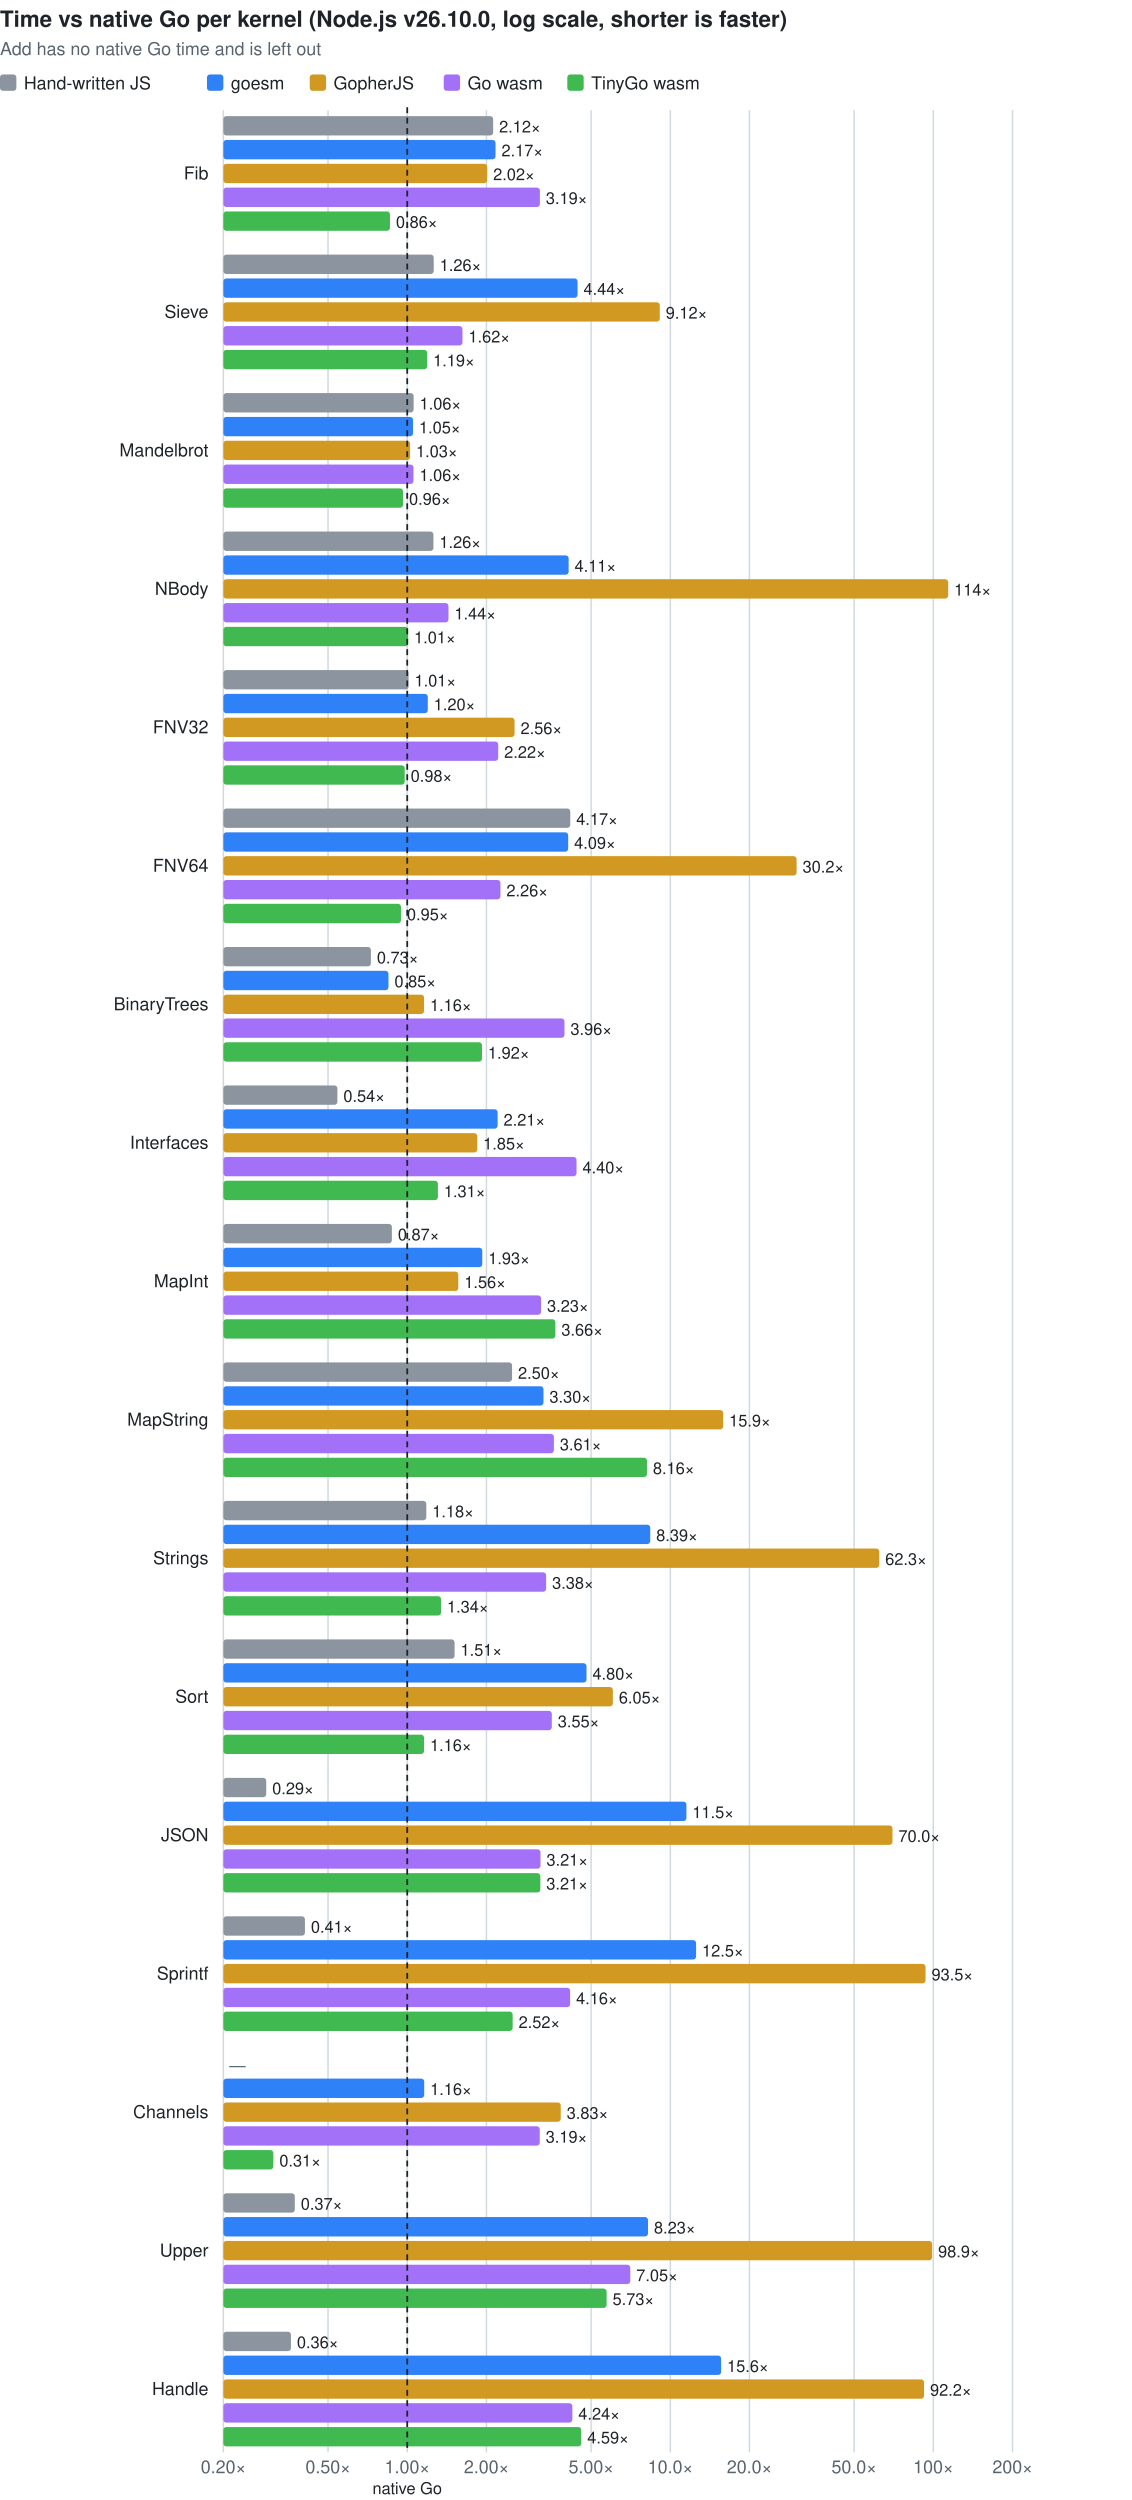
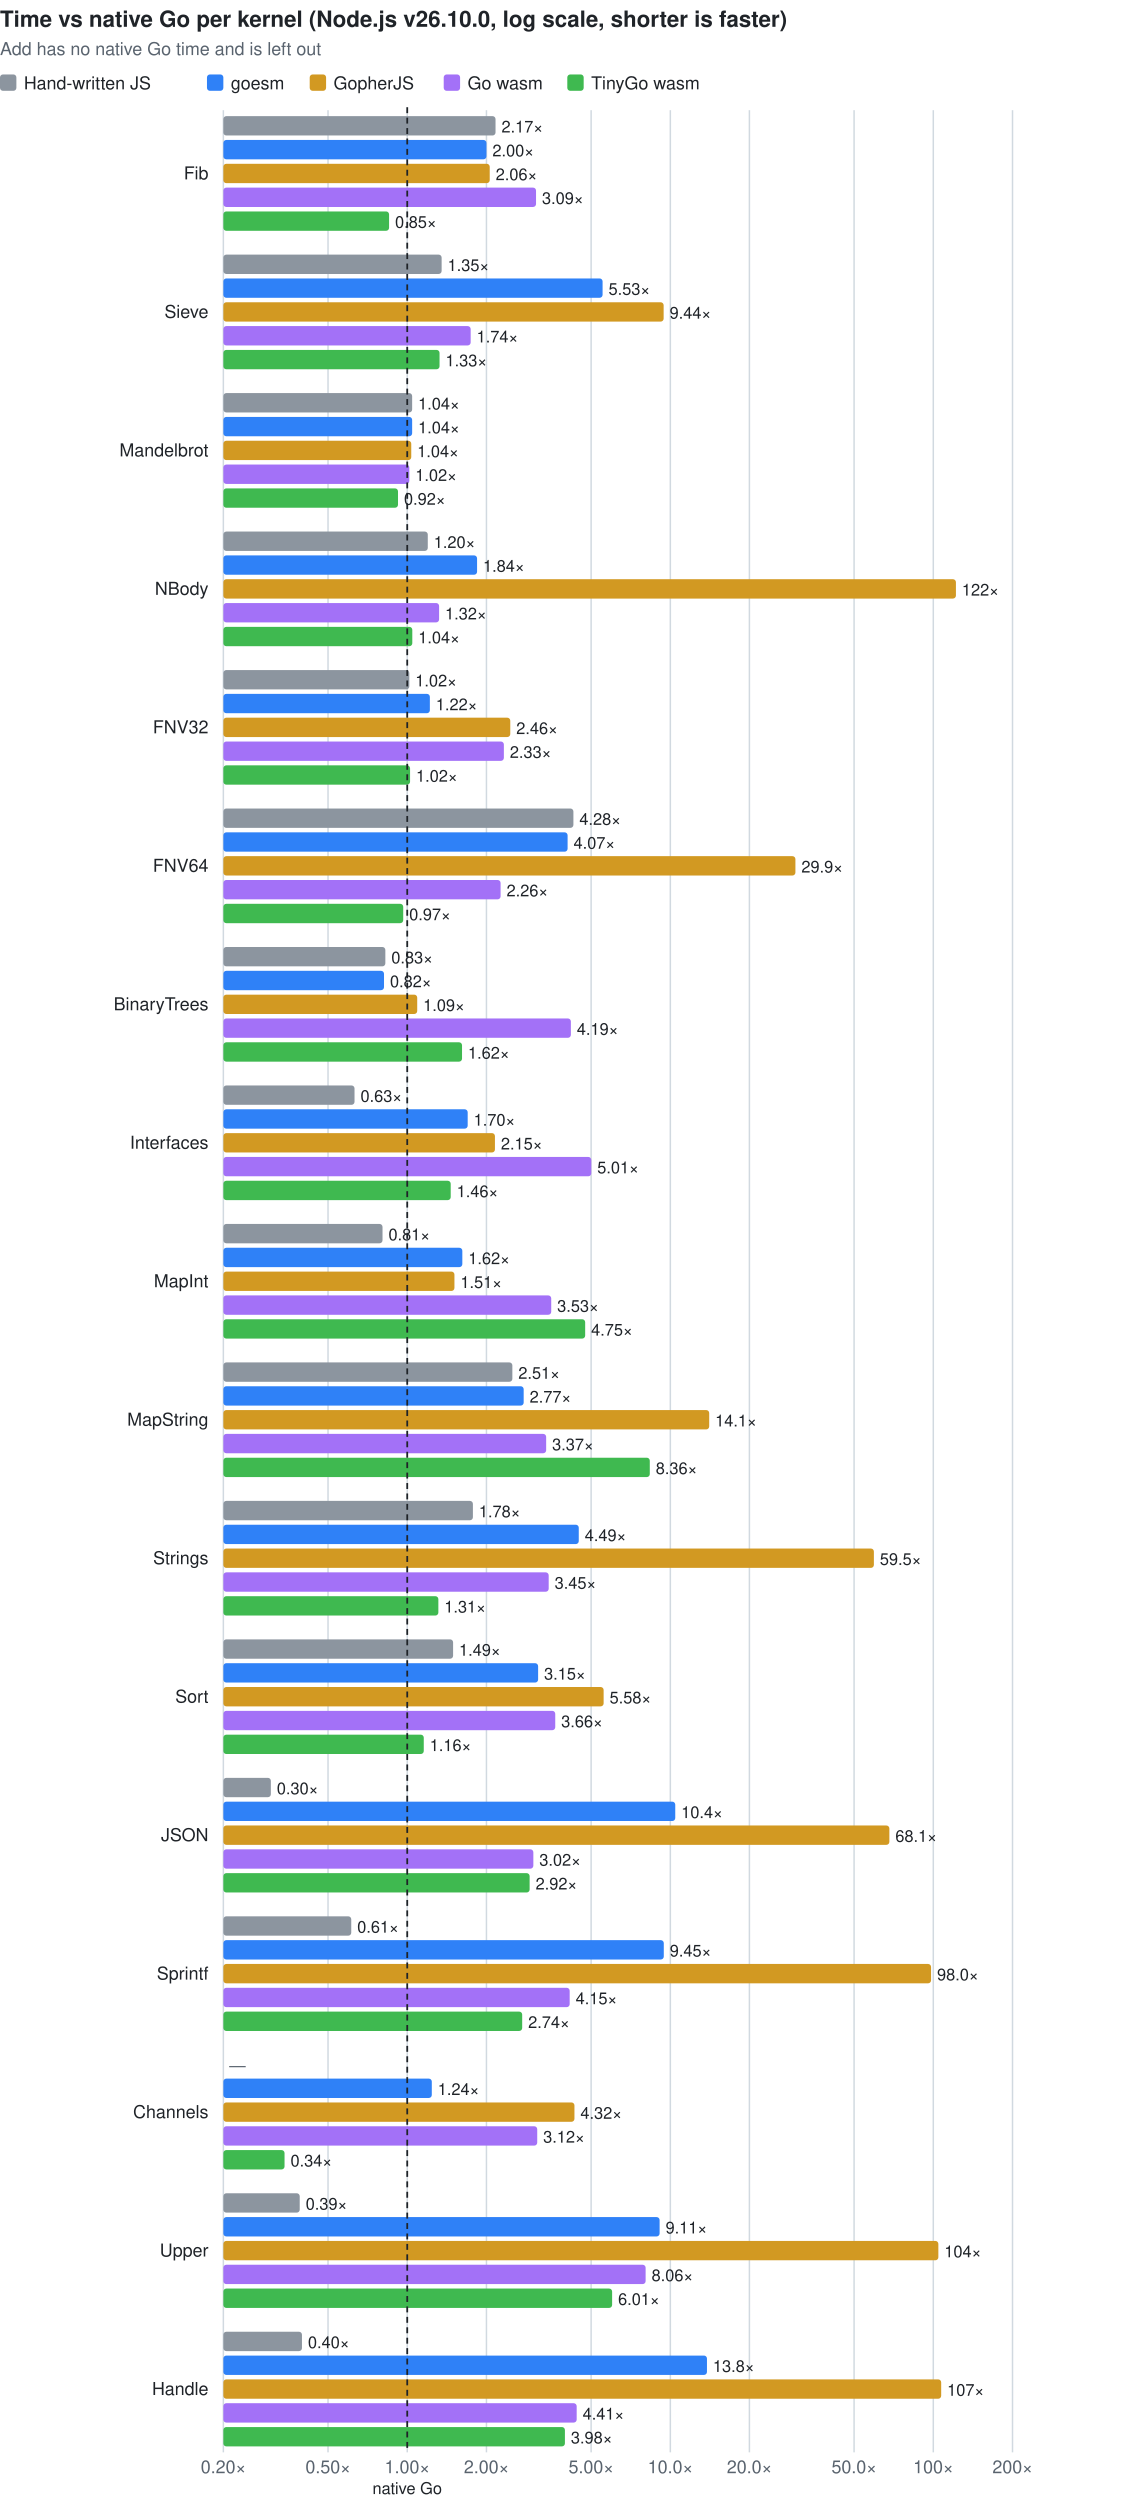
<svg xmlns="http://www.w3.org/2000/svg" width="760" height="1679" viewBox="0 0 760 1679" font-family="-apple-system, 'Segoe UI', Helvetica, Arial, 'Hiragino Sans', 'Noto Sans CJK JP', 'Yu Gothic', sans-serif" font-size="12">
  <style>.t{fill:#1f2328}.m{fill:#59636e}.g{stroke:#d1d9e0}.r{stroke:#1f2328}@media (prefers-color-scheme:dark){.t{fill:#f0f6fc}.m{fill:#9198a1}.g{stroke:#3d444d}.r{stroke:#f0f6fc}}</style>
  <text class="t" x="0" y="18" font-size="15" font-weight="600">Time vs native Go per kernel (Node.js v26.10.0, log scale, shorter is faster)</text>
  <text class="m" x="0" y="37">Add has no native Go time and is left out</text>
  <rect x="0" y="50" width="11" height="11" rx="2" fill="#8c959f" />
  <text class="t" x="16" y="60">Hand-written JS</text>
  <rect x="139" y="50" width="11" height="11" rx="2" fill="#2f81f7" />
  <text class="t" x="155" y="60">goesm</text>
  <rect x="208" y="50" width="11" height="11" rx="2" fill="#d29922" />
  <text class="t" x="224" y="60">GopherJS</text>
  <rect x="298" y="50" width="11" height="11" rx="2" fill="#a371f7" />
  <text class="t" x="314" y="60">Go wasm</text>
  <rect x="381" y="50" width="11" height="11" rx="2" fill="#3fb950" />
  <text class="t" x="397" y="60">TinyGo wasm</text>
  <line class="g" x1="150.0" y1="74" x2="150.0" y2="1647" />
  <text class="m" x="150.0" y="1661" text-anchor="middle">0.20×</text>
  <line class="g" x1="220.3" y1="74" x2="220.3" y2="1647" />
  <text class="m" x="220.3" y="1661" text-anchor="middle">0.50×</text>
  <line class="g" x1="273.5" y1="74" x2="273.5" y2="1647" />
  <text class="m" x="273.5" y="1661" text-anchor="middle">1.00×</text>
  <line class="g" x1="326.7" y1="74" x2="326.7" y2="1647" />
  <text class="m" x="326.7" y="1661" text-anchor="middle">2.00×</text>
  <line class="g" x1="397.0" y1="74" x2="397.0" y2="1647" />
  <text class="m" x="397.0" y="1661" text-anchor="middle">5.00×</text>
  <line class="g" x1="450.2" y1="74" x2="450.2" y2="1647" />
  <text class="m" x="450.2" y="1661" text-anchor="middle">10.0×</text>
  <line class="g" x1="503.3" y1="74" x2="503.3" y2="1647" />
  <text class="m" x="503.3" y="1661" text-anchor="middle">20.0×</text>
  <line class="g" x1="573.6" y1="74" x2="573.6" y2="1647" />
  <text class="m" x="573.6" y="1661" text-anchor="middle">50.0×</text>
  <line class="g" x1="626.8" y1="74" x2="626.8" y2="1647" />
  <text class="m" x="626.8" y="1661" text-anchor="middle">100×</text>
  <line class="g" x1="680.0" y1="74" x2="680.0" y2="1647" />
  <text class="m" x="680.0" y="1661" text-anchor="middle">200×</text>
  <text class="t" x="140" y="120.5" text-anchor="end">Fib</text>
-   <rect x="150" y="78" width="181.2" height="13" rx="2" fill="#8c959f" />
-   <text class="t" x="335.2" y="89" font-size="11">2.12×</text>
-   <rect x="150" y="94" width="182.8" height="13" rx="2" fill="#2f81f7" />
-   <text class="t" x="336.8" y="105" font-size="11">2.17×</text>
-   <rect x="150" y="110" width="177.2" height="13" rx="2" fill="#d29922" />
-   <text class="t" x="331.2" y="121" font-size="11">2.02×</text>
-   <rect x="150" y="126" width="212.6" height="13" rx="2" fill="#a371f7" />
-   <text class="t" x="366.6" y="137" font-size="11">3.19×</text>
-   <rect x="150" y="142" width="111.9" height="13" rx="2" fill="#3fb950" />
-   <text class="t" x="265.9" y="153" font-size="11">0.86×</text>
+   <rect x="150" y="78" width="182.8" height="13" rx="2" fill="#8c959f" />
+   <text class="t" x="336.8" y="89" font-size="11">2.17×</text>
+   <rect x="150" y="94" width="176.7" height="13" rx="2" fill="#2f81f7" />
+   <text class="t" x="330.7" y="105" font-size="11">2.00×</text>
+   <rect x="150" y="110" width="178.9" height="13" rx="2" fill="#d29922" />
+   <text class="t" x="332.9" y="121" font-size="11">2.06×</text>
+   <rect x="150" y="126" width="210.0" height="13" rx="2" fill="#a371f7" />
+   <text class="t" x="364.0" y="137" font-size="11">3.09×</text>
+   <rect x="150" y="142" width="111.3" height="13" rx="2" fill="#3fb950" />
+   <text class="t" x="265.3" y="153" font-size="11">0.85×</text>
  <text class="t" x="140" y="213.5" text-anchor="end">Sieve</text>
-   <rect x="150" y="171" width="141.3" height="13" rx="2" fill="#8c959f" />
-   <text class="t" x="295.3" y="182" font-size="11">1.26×</text>
-   <rect x="150" y="187" width="237.9" height="13" rx="2" fill="#2f81f7" />
-   <text class="t" x="391.9" y="198" font-size="11">4.44×</text>
-   <rect x="150" y="203" width="293.1" height="13" rx="2" fill="#d29922" />
-   <text class="t" x="447.1" y="214" font-size="11">9.12×</text>
-   <rect x="150" y="219" width="160.6" height="13" rx="2" fill="#a371f7" />
-   <text class="t" x="314.6" y="230" font-size="11">1.62×</text>
-   <rect x="150" y="235" width="136.9" height="13" rx="2" fill="#3fb950" />
-   <text class="t" x="290.9" y="246" font-size="11">1.19×</text>
+   <rect x="150" y="171" width="146.6" height="13" rx="2" fill="#8c959f" />
+   <text class="t" x="300.6" y="182" font-size="11">1.35×</text>
+   <rect x="150" y="187" width="254.7" height="13" rx="2" fill="#2f81f7" />
+   <text class="t" x="408.7" y="198" font-size="11">5.53×</text>
+   <rect x="150" y="203" width="295.7" height="13" rx="2" fill="#d29922" />
+   <text class="t" x="449.7" y="214" font-size="11">9.44×</text>
+   <rect x="150" y="219" width="166.1" height="13" rx="2" fill="#a371f7" />
+   <text class="t" x="320.1" y="230" font-size="11">1.74×</text>
+   <rect x="150" y="235" width="145.2" height="13" rx="2" fill="#3fb950" />
+   <text class="t" x="299.2" y="246" font-size="11">1.33×</text>
  <text class="t" x="140" y="306.5" text-anchor="end">Mandelbrot</text>
-   <rect x="150" y="264" width="127.8" height="13" rx="2" fill="#8c959f" />
-   <text class="t" x="281.8" y="275" font-size="11">1.06×</text>
-   <rect x="150" y="280" width="127.4" height="13" rx="2" fill="#2f81f7" />
-   <text class="t" x="281.4" y="291" font-size="11">1.05×</text>
-   <rect x="150" y="296" width="125.4" height="13" rx="2" fill="#d29922" />
-   <text class="t" x="279.4" y="307" font-size="11">1.03×</text>
-   <rect x="150" y="312" width="127.7" height="13" rx="2" fill="#a371f7" />
-   <text class="t" x="281.7" y="323" font-size="11">1.06×</text>
-   <rect x="150" y="328" width="120.7" height="13" rx="2" fill="#3fb950" />
-   <text class="t" x="274.7" y="339" font-size="11">0.96×</text>
+   <rect x="150" y="264" width="126.8" height="13" rx="2" fill="#8c959f" />
+   <text class="t" x="280.8" y="275" font-size="11">1.04×</text>
+   <rect x="150" y="280" width="126.8" height="13" rx="2" fill="#2f81f7" />
+   <text class="t" x="280.8" y="291" font-size="11">1.04×</text>
+   <rect x="150" y="296" width="126.2" height="13" rx="2" fill="#d29922" />
+   <text class="t" x="280.2" y="307" font-size="11">1.04×</text>
+   <rect x="150" y="312" width="124.9" height="13" rx="2" fill="#a371f7" />
+   <text class="t" x="278.9" y="323" font-size="11">1.02×</text>
+   <rect x="150" y="328" width="117.3" height="13" rx="2" fill="#3fb950" />
+   <text class="t" x="271.3" y="339" font-size="11">0.92×</text>
  <text class="t" x="140" y="399.5" text-anchor="end">NBody</text>
-   <rect x="150" y="357" width="141.1" height="13" rx="2" fill="#8c959f" />
-   <text class="t" x="295.1" y="368" font-size="11">1.26×</text>
-   <rect x="150" y="373" width="231.9" height="13" rx="2" fill="#2f81f7" />
-   <text class="t" x="385.9" y="384" font-size="11">4.11×</text>
-   <rect x="150" y="389" width="486.8" height="13" rx="2" fill="#d29922" />
-   <text class="t" x="640.8" y="400" font-size="11">114×</text>
-   <rect x="150" y="405" width="151.2" height="13" rx="2" fill="#a371f7" />
-   <text class="t" x="305.2" y="416" font-size="11">1.44×</text>
-   <rect x="150" y="421" width="124.1" height="13" rx="2" fill="#3fb950" />
-   <text class="t" x="278.1" y="432" font-size="11">1.01×</text>
+   <rect x="150" y="357" width="137.3" height="13" rx="2" fill="#8c959f" />
+   <text class="t" x="291.3" y="368" font-size="11">1.20×</text>
+   <rect x="150" y="373" width="170.4" height="13" rx="2" fill="#2f81f7" />
+   <text class="t" x="324.4" y="384" font-size="11">1.84×</text>
+   <rect x="150" y="389" width="492.0" height="13" rx="2" fill="#d29922" />
+   <text class="t" x="646.0" y="400" font-size="11">122×</text>
+   <rect x="150" y="405" width="144.9" height="13" rx="2" fill="#a371f7" />
+   <text class="t" x="298.9" y="416" font-size="11">1.32×</text>
+   <rect x="150" y="421" width="126.9" height="13" rx="2" fill="#3fb950" />
+   <text class="t" x="280.9" y="432" font-size="11">1.04×</text>
  <text class="t" x="140" y="492.5" text-anchor="end">FNV32</text>
-   <rect x="150" y="450" width="124.4" height="13" rx="2" fill="#8c959f" />
-   <text class="t" x="278.4" y="461" font-size="11">1.01×</text>
-   <rect x="150" y="466" width="137.3" height="13" rx="2" fill="#2f81f7" />
-   <text class="t" x="291.3" y="477" font-size="11">1.20×</text>
-   <rect x="150" y="482" width="195.6" height="13" rx="2" fill="#d29922" />
-   <text class="t" x="349.6" y="493" font-size="11">2.56×</text>
-   <rect x="150" y="498" width="184.6" height="13" rx="2" fill="#a371f7" />
-   <text class="t" x="338.6" y="509" font-size="11">2.22×</text>
-   <rect x="150" y="514" width="121.8" height="13" rx="2" fill="#3fb950" />
-   <text class="t" x="275.8" y="525" font-size="11">0.98×</text>
+   <rect x="150" y="450" width="124.9" height="13" rx="2" fill="#8c959f" />
+   <text class="t" x="278.9" y="461" font-size="11">1.02×</text>
+   <rect x="150" y="466" width="138.7" height="13" rx="2" fill="#2f81f7" />
+   <text class="t" x="292.7" y="477" font-size="11">1.22×</text>
+   <rect x="150" y="482" width="192.7" height="13" rx="2" fill="#d29922" />
+   <text class="t" x="346.7" y="493" font-size="11">2.46×</text>
+   <rect x="150" y="498" width="188.4" height="13" rx="2" fill="#a371f7" />
+   <text class="t" x="342.4" y="509" font-size="11">2.33×</text>
+   <rect x="150" y="514" width="125.4" height="13" rx="2" fill="#3fb950" />
+   <text class="t" x="279.4" y="525" font-size="11">1.02×</text>
  <text class="t" x="140" y="585.5" text-anchor="end">FNV64</text>
-   <rect x="150" y="543" width="233.0" height="13" rx="2" fill="#8c959f" />
-   <text class="t" x="387.0" y="554" font-size="11">4.17×</text>
-   <rect x="150" y="559" width="231.6" height="13" rx="2" fill="#2f81f7" />
-   <text class="t" x="385.6" y="570" font-size="11">4.09×</text>
-   <rect x="150" y="575" width="385.0" height="13" rx="2" fill="#d29922" />
-   <text class="t" x="539.0" y="586" font-size="11">30.2×</text>
-   <rect x="150" y="591" width="186.1" height="13" rx="2" fill="#a371f7" />
-   <text class="t" x="340.1" y="602" font-size="11">2.26×</text>
-   <rect x="150" y="607" width="119.3" height="13" rx="2" fill="#3fb950" />
-   <text class="t" x="273.3" y="618" font-size="11">0.95×</text>
+   <rect x="150" y="543" width="235.1" height="13" rx="2" fill="#8c959f" />
+   <text class="t" x="389.1" y="554" font-size="11">4.28×</text>
+   <rect x="150" y="559" width="231.2" height="13" rx="2" fill="#2f81f7" />
+   <text class="t" x="385.2" y="570" font-size="11">4.07×</text>
+   <rect x="150" y="575" width="384.2" height="13" rx="2" fill="#d29922" />
+   <text class="t" x="538.2" y="586" font-size="11">29.9×</text>
+   <rect x="150" y="591" width="186.2" height="13" rx="2" fill="#a371f7" />
+   <text class="t" x="340.2" y="602" font-size="11">2.26×</text>
+   <rect x="150" y="607" width="120.8" height="13" rx="2" fill="#3fb950" />
+   <text class="t" x="274.8" y="618" font-size="11">0.97×</text>
  <text class="t" x="140" y="678.5" text-anchor="end">BinaryTrees</text>
-   <rect x="150" y="636" width="99.1" height="13" rx="2" fill="#8c959f" />
-   <text class="t" x="253.1" y="647" font-size="11">0.73×</text>
-   <rect x="150" y="652" width="110.9" height="13" rx="2" fill="#2f81f7" />
-   <text class="t" x="264.9" y="663" font-size="11">0.85×</text>
-   <rect x="150" y="668" width="134.8" height="13" rx="2" fill="#d29922" />
-   <text class="t" x="288.8" y="679" font-size="11">1.16×</text>
-   <rect x="150" y="684" width="229.1" height="13" rx="2" fill="#a371f7" />
-   <text class="t" x="383.1" y="695" font-size="11">3.96×</text>
-   <rect x="150" y="700" width="173.7" height="13" rx="2" fill="#3fb950" />
-   <text class="t" x="327.7" y="711" font-size="11">1.92×</text>
+   <rect x="150" y="636" width="108.8" height="13" rx="2" fill="#8c959f" />
+   <text class="t" x="262.8" y="647" font-size="11">0.83×</text>
+   <rect x="150" y="652" width="107.9" height="13" rx="2" fill="#2f81f7" />
+   <text class="t" x="261.9" y="663" font-size="11">0.82×</text>
+   <rect x="150" y="668" width="130.2" height="13" rx="2" fill="#d29922" />
+   <text class="t" x="284.2" y="679" font-size="11">1.09×</text>
+   <rect x="150" y="684" width="233.4" height="13" rx="2" fill="#a371f7" />
+   <text class="t" x="387.4" y="695" font-size="11">4.19×</text>
+   <rect x="150" y="700" width="160.3" height="13" rx="2" fill="#3fb950" />
+   <text class="t" x="314.3" y="711" font-size="11">1.62×</text>
  <text class="t" x="140" y="771.5" text-anchor="end">Interfaces</text>
-   <rect x="150" y="729" width="76.6" height="13" rx="2" fill="#8c959f" />
-   <text class="t" x="230.6" y="740" font-size="11">0.54×</text>
-   <rect x="150" y="745" width="184.2" height="13" rx="2" fill="#2f81f7" />
-   <text class="t" x="338.2" y="756" font-size="11">2.21×</text>
-   <rect x="150" y="761" width="170.5" height="13" rx="2" fill="#d29922" />
-   <text class="t" x="324.5" y="772" font-size="11">1.85×</text>
-   <rect x="150" y="777" width="237.2" height="13" rx="2" fill="#a371f7" />
-   <text class="t" x="391.2" y="788" font-size="11">4.40×</text>
-   <rect x="150" y="793" width="144.1" height="13" rx="2" fill="#3fb950" />
-   <text class="t" x="298.1" y="804" font-size="11">1.31×</text>
+   <rect x="150" y="729" width="88.1" height="13" rx="2" fill="#8c959f" />
+   <text class="t" x="242.1" y="740" font-size="11">0.63×</text>
+   <rect x="150" y="745" width="164.1" height="13" rx="2" fill="#2f81f7" />
+   <text class="t" x="318.1" y="756" font-size="11">1.70×</text>
+   <rect x="150" y="761" width="182.4" height="13" rx="2" fill="#d29922" />
+   <text class="t" x="336.4" y="772" font-size="11">2.15×</text>
+   <rect x="150" y="777" width="247.1" height="13" rx="2" fill="#a371f7" />
+   <text class="t" x="401.1" y="788" font-size="11">5.01×</text>
+   <rect x="150" y="793" width="152.7" height="13" rx="2" fill="#3fb950" />
+   <text class="t" x="306.7" y="804" font-size="11">1.46×</text>
  <text class="t" x="140" y="864.5" text-anchor="end">MapInt</text>
-   <rect x="150" y="822" width="113.2" height="13" rx="2" fill="#8c959f" />
-   <text class="t" x="267.2" y="833" font-size="11">0.87×</text>
-   <rect x="150" y="838" width="173.9" height="13" rx="2" fill="#2f81f7" />
-   <text class="t" x="327.9" y="849" font-size="11">1.93×</text>
-   <rect x="150" y="854" width="157.8" height="13" rx="2" fill="#d29922" />
-   <text class="t" x="311.8" y="865" font-size="11">1.56×</text>
-   <rect x="150" y="870" width="213.4" height="13" rx="2" fill="#a371f7" />
-   <text class="t" x="367.4" y="881" font-size="11">3.23×</text>
-   <rect x="150" y="886" width="223.0" height="13" rx="2" fill="#3fb950" />
-   <text class="t" x="377.0" y="897" font-size="11">3.66×</text>
+   <rect x="150" y="822" width="106.9" height="13" rx="2" fill="#8c959f" />
+   <text class="t" x="260.9" y="833" font-size="11">0.81×</text>
+   <rect x="150" y="838" width="160.5" height="13" rx="2" fill="#2f81f7" />
+   <text class="t" x="314.5" y="849" font-size="11">1.62×</text>
+   <rect x="150" y="854" width="155.2" height="13" rx="2" fill="#d29922" />
+   <text class="t" x="309.2" y="865" font-size="11">1.51×</text>
+   <rect x="150" y="870" width="220.2" height="13" rx="2" fill="#a371f7" />
+   <text class="t" x="374.2" y="881" font-size="11">3.53×</text>
+   <rect x="150" y="886" width="243.0" height="13" rx="2" fill="#3fb950" />
+   <text class="t" x="397.0" y="897" font-size="11">4.75×</text>
  <text class="t" x="140" y="957.5" text-anchor="end">MapString</text>
-   <rect x="150" y="915" width="193.9" height="13" rx="2" fill="#8c959f" />
-   <text class="t" x="347.9" y="926" font-size="11">2.50×</text>
-   <rect x="150" y="931" width="215.0" height="13" rx="2" fill="#2f81f7" />
-   <text class="t" x="369.0" y="942" font-size="11">3.30×</text>
-   <rect x="150" y="947" width="335.7" height="13" rx="2" fill="#d29922" />
-   <text class="t" x="489.7" y="958" font-size="11">15.9×</text>
-   <rect x="150" y="963" width="222.0" height="13" rx="2" fill="#a371f7" />
-   <text class="t" x="376.0" y="974" font-size="11">3.61×</text>
-   <rect x="150" y="979" width="284.5" height="13" rx="2" fill="#3fb950" />
-   <text class="t" x="438.5" y="990" font-size="11">8.16×</text>
+   <rect x="150" y="915" width="194.1" height="13" rx="2" fill="#8c959f" />
+   <text class="t" x="348.1" y="926" font-size="11">2.51×</text>
+   <rect x="150" y="931" width="201.7" height="13" rx="2" fill="#2f81f7" />
+   <text class="t" x="355.7" y="942" font-size="11">2.77×</text>
+   <rect x="150" y="947" width="326.3" height="13" rx="2" fill="#d29922" />
+   <text class="t" x="480.3" y="958" font-size="11">14.1×</text>
+   <rect x="150" y="963" width="216.8" height="13" rx="2" fill="#a371f7" />
+   <text class="t" x="370.8" y="974" font-size="11">3.37×</text>
+   <rect x="150" y="979" width="286.4" height="13" rx="2" fill="#3fb950" />
+   <text class="t" x="440.4" y="990" font-size="11">8.36×</text>
  <text class="t" x="140" y="1050.5" text-anchor="end">Strings</text>
-   <rect x="150" y="1008" width="136.3" height="13" rx="2" fill="#8c959f" />
-   <text class="t" x="290.3" y="1019" font-size="11">1.18×</text>
-   <rect x="150" y="1024" width="286.7" height="13" rx="2" fill="#2f81f7" />
-   <text class="t" x="440.7" y="1035" font-size="11">8.39×</text>
-   <rect x="150" y="1040" width="440.5" height="13" rx="2" fill="#d29922" />
-   <text class="t" x="594.5" y="1051" font-size="11">62.3×</text>
-   <rect x="150" y="1056" width="216.8" height="13" rx="2" fill="#a371f7" />
-   <text class="t" x="370.8" y="1067" font-size="11">3.38×</text>
-   <rect x="150" y="1072" width="146.2" height="13" rx="2" fill="#3fb950" />
-   <text class="t" x="300.2" y="1083" font-size="11">1.34×</text>
+   <rect x="150" y="1008" width="167.6" height="13" rx="2" fill="#8c959f" />
+   <text class="t" x="321.6" y="1019" font-size="11">1.78×</text>
+   <rect x="150" y="1024" width="238.7" height="13" rx="2" fill="#2f81f7" />
+   <text class="t" x="392.7" y="1035" font-size="11">4.49×</text>
+   <rect x="150" y="1040" width="436.9" height="13" rx="2" fill="#d29922" />
+   <text class="t" x="590.9" y="1051" font-size="11">59.5×</text>
+   <rect x="150" y="1056" width="218.5" height="13" rx="2" fill="#a371f7" />
+   <text class="t" x="372.5" y="1067" font-size="11">3.45×</text>
+   <rect x="150" y="1072" width="144.4" height="13" rx="2" fill="#3fb950" />
+   <text class="t" x="298.4" y="1083" font-size="11">1.31×</text>
  <text class="t" x="140" y="1143.5" text-anchor="end">Sort</text>
-   <rect x="150" y="1101" width="155.3" height="13" rx="2" fill="#8c959f" />
-   <text class="t" x="309.3" y="1112" font-size="11">1.51×</text>
-   <rect x="150" y="1117" width="243.9" height="13" rx="2" fill="#2f81f7" />
-   <text class="t" x="397.9" y="1128" font-size="11">4.80×</text>
-   <rect x="150" y="1133" width="261.6" height="13" rx="2" fill="#d29922" />
-   <text class="t" x="415.6" y="1144" font-size="11">6.05×</text>
-   <rect x="150" y="1149" width="220.6" height="13" rx="2" fill="#a371f7" />
-   <text class="t" x="374.6" y="1160" font-size="11">3.55×</text>
-   <rect x="150" y="1165" width="134.8" height="13" rx="2" fill="#3fb950" />
-   <text class="t" x="288.8" y="1176" font-size="11">1.16×</text>
+   <rect x="150" y="1101" width="154.3" height="13" rx="2" fill="#8c959f" />
+   <text class="t" x="308.3" y="1112" font-size="11">1.49×</text>
+   <rect x="150" y="1117" width="211.4" height="13" rx="2" fill="#2f81f7" />
+   <text class="t" x="365.4" y="1128" font-size="11">3.15×</text>
+   <rect x="150" y="1133" width="255.4" height="13" rx="2" fill="#d29922" />
+   <text class="t" x="409.4" y="1144" font-size="11">5.58×</text>
+   <rect x="150" y="1149" width="222.9" height="13" rx="2" fill="#a371f7" />
+   <text class="t" x="376.9" y="1160" font-size="11">3.66×</text>
+   <rect x="150" y="1165" width="134.6" height="13" rx="2" fill="#3fb950" />
+   <text class="t" x="288.6" y="1176" font-size="11">1.16×</text>
  <text class="t" x="140" y="1236.5" text-anchor="end">JSON</text>
-   <rect x="150" y="1194" width="28.8" height="13" rx="2" fill="#8c959f" />
-   <text class="t" x="182.8" y="1205" font-size="11">0.29×</text>
-   <rect x="150" y="1210" width="311.0" height="13" rx="2" fill="#2f81f7" />
-   <text class="t" x="465.0" y="1221" font-size="11">11.5×</text>
-   <rect x="150" y="1226" width="449.4" height="13" rx="2" fill="#d29922" />
-   <text class="t" x="603.4" y="1237" font-size="11">70.0×</text>
-   <rect x="150" y="1242" width="213.0" height="13" rx="2" fill="#a371f7" />
-   <text class="t" x="367.0" y="1253" font-size="11">3.21×</text>
-   <rect x="150" y="1258" width="212.9" height="13" rx="2" fill="#3fb950" />
-   <text class="t" x="366.9" y="1269" font-size="11">3.21×</text>
+   <rect x="150" y="1194" width="31.9" height="13" rx="2" fill="#8c959f" />
+   <text class="t" x="185.9" y="1205" font-size="11">0.30×</text>
+   <rect x="150" y="1210" width="303.5" height="13" rx="2" fill="#2f81f7" />
+   <text class="t" x="457.5" y="1221" font-size="11">10.4×</text>
+   <rect x="150" y="1226" width="447.3" height="13" rx="2" fill="#d29922" />
+   <text class="t" x="601.3" y="1237" font-size="11">68.1×</text>
+   <rect x="150" y="1242" width="208.2" height="13" rx="2" fill="#a371f7" />
+   <text class="t" x="362.2" y="1253" font-size="11">3.02×</text>
+   <rect x="150" y="1258" width="205.7" height="13" rx="2" fill="#3fb950" />
+   <text class="t" x="359.7" y="1269" font-size="11">2.92×</text>
  <text class="t" x="140" y="1329.5" text-anchor="end">Sprintf</text>
-   <rect x="150" y="1287" width="54.8" height="13" rx="2" fill="#8c959f" />
-   <text class="t" x="208.8" y="1298" font-size="11">0.41×</text>
-   <rect x="150" y="1303" width="317.5" height="13" rx="2" fill="#2f81f7" />
-   <text class="t" x="471.5" y="1314" font-size="11">12.5×</text>
-   <rect x="150" y="1319" width="471.6" height="13" rx="2" fill="#d29922" />
-   <text class="t" x="625.6" y="1330" font-size="11">93.5×</text>
-   <rect x="150" y="1335" width="232.9" height="13" rx="2" fill="#a371f7" />
-   <text class="t" x="386.9" y="1346" font-size="11">4.16×</text>
-   <rect x="150" y="1351" width="194.3" height="13" rx="2" fill="#3fb950" />
-   <text class="t" x="348.3" y="1362" font-size="11">2.52×</text>
+   <rect x="150" y="1287" width="85.9" height="13" rx="2" fill="#8c959f" />
+   <text class="t" x="239.9" y="1298" font-size="11">0.61×</text>
+   <rect x="150" y="1303" width="295.8" height="13" rx="2" fill="#2f81f7" />
+   <text class="t" x="449.8" y="1314" font-size="11">9.45×</text>
+   <rect x="150" y="1319" width="475.3" height="13" rx="2" fill="#d29922" />
+   <text class="t" x="629.3" y="1330" font-size="11">98.0×</text>
+   <rect x="150" y="1335" width="232.6" height="13" rx="2" fill="#a371f7" />
+   <text class="t" x="386.6" y="1346" font-size="11">4.15×</text>
+   <rect x="150" y="1351" width="200.7" height="13" rx="2" fill="#3fb950" />
+   <text class="t" x="354.7" y="1362" font-size="11">2.74×</text>
  <text class="t" x="140" y="1422.5" text-anchor="end">Channels</text>
  <text class="m" x="154" y="1391" font-size="11">—</text>
-   <rect x="150" y="1396" width="134.9" height="13" rx="2" fill="#2f81f7" />
-   <text class="t" x="288.9" y="1407" font-size="11">1.16×</text>
-   <rect x="150" y="1412" width="226.6" height="13" rx="2" fill="#d29922" />
-   <text class="t" x="380.6" y="1423" font-size="11">3.83×</text>
-   <rect x="150" y="1428" width="212.5" height="13" rx="2" fill="#a371f7" />
-   <text class="t" x="366.5" y="1439" font-size="11">3.19×</text>
-   <rect x="150" y="1444" width="33.6" height="13" rx="2" fill="#3fb950" />
-   <text class="t" x="187.6" y="1455" font-size="11">0.31×</text>
+   <rect x="150" y="1396" width="140.0" height="13" rx="2" fill="#2f81f7" />
+   <text class="t" x="294.0" y="1407" font-size="11">1.24×</text>
+   <rect x="150" y="1412" width="235.8" height="13" rx="2" fill="#d29922" />
+   <text class="t" x="389.8" y="1423" font-size="11">4.32×</text>
+   <rect x="150" y="1428" width="210.8" height="13" rx="2" fill="#a371f7" />
+   <text class="t" x="364.8" y="1439" font-size="11">3.12×</text>
+   <rect x="150" y="1444" width="41.1" height="13" rx="2" fill="#3fb950" />
+   <text class="t" x="195.1" y="1455" font-size="11">0.34×</text>
  <text class="t" x="140" y="1515.5" text-anchor="end">Upper</text>
-   <rect x="150" y="1473" width="48.0" height="13" rx="2" fill="#8c959f" />
-   <text class="t" x="202.0" y="1484" font-size="11">0.37×</text>
-   <rect x="150" y="1489" width="285.2" height="13" rx="2" fill="#2f81f7" />
-   <text class="t" x="439.2" y="1500" font-size="11">8.23×</text>
-   <rect x="150" y="1505" width="476.0" height="13" rx="2" fill="#d29922" />
-   <text class="t" x="630.0" y="1516" font-size="11">98.9×</text>
-   <rect x="150" y="1521" width="273.3" height="13" rx="2" fill="#a371f7" />
-   <text class="t" x="427.3" y="1532" font-size="11">7.05×</text>
-   <rect x="150" y="1537" width="257.4" height="13" rx="2" fill="#3fb950" />
-   <text class="t" x="411.4" y="1548" font-size="11">5.73×</text>
+   <rect x="150" y="1473" width="51.3" height="13" rx="2" fill="#8c959f" />
+   <text class="t" x="205.3" y="1484" font-size="11">0.39×</text>
+   <rect x="150" y="1489" width="293.0" height="13" rx="2" fill="#2f81f7" />
+   <text class="t" x="447.0" y="1500" font-size="11">9.11×</text>
+   <rect x="150" y="1505" width="480.2" height="13" rx="2" fill="#d29922" />
+   <text class="t" x="634.2" y="1516" font-size="11">104×</text>
+   <rect x="150" y="1521" width="283.6" height="13" rx="2" fill="#a371f7" />
+   <text class="t" x="437.6" y="1532" font-size="11">8.06×</text>
+   <rect x="150" y="1537" width="261.1" height="13" rx="2" fill="#3fb950" />
+   <text class="t" x="415.1" y="1548" font-size="11">6.01×</text>
  <text class="t" x="140" y="1608.5" text-anchor="end">Handle</text>
-   <rect x="150" y="1566" width="45.4" height="13" rx="2" fill="#8c959f" />
-   <text class="t" x="199.4" y="1577" font-size="11">0.36×</text>
-   <rect x="150" y="1582" width="334.3" height="13" rx="2" fill="#2f81f7" />
-   <text class="t" x="488.3" y="1593" font-size="11">15.6×</text>
-   <rect x="150" y="1598" width="470.6" height="13" rx="2" fill="#d29922" />
-   <text class="t" x="624.6" y="1609" font-size="11">92.2×</text>
-   <rect x="150" y="1614" width="234.4" height="13" rx="2" fill="#a371f7" />
-   <text class="t" x="388.4" y="1625" font-size="11">4.24×</text>
-   <rect x="150" y="1630" width="240.4" height="13" rx="2" fill="#3fb950" />
-   <text class="t" x="394.4" y="1641" font-size="11">4.59×</text>
+   <rect x="150" y="1566" width="52.8" height="13" rx="2" fill="#8c959f" />
+   <text class="t" x="206.8" y="1577" font-size="11">0.40×</text>
+   <rect x="150" y="1582" width="324.8" height="13" rx="2" fill="#2f81f7" />
+   <text class="t" x="478.8" y="1593" font-size="11">13.8×</text>
+   <rect x="150" y="1598" width="482.1" height="13" rx="2" fill="#d29922" />
+   <text class="t" x="636.1" y="1609" font-size="11">107×</text>
+   <rect x="150" y="1614" width="237.3" height="13" rx="2" fill="#a371f7" />
+   <text class="t" x="391.3" y="1625" font-size="11">4.41×</text>
+   <rect x="150" y="1630" width="229.4" height="13" rx="2" fill="#3fb950" />
+   <text class="t" x="383.4" y="1641" font-size="11">3.98×</text>
  <line class="r" x1="273.5" y1="72" x2="273.5" y2="1647" stroke-dasharray="4 3" stroke-width="1.2" />
  <text class="t" x="273.5" y="1675" text-anchor="middle" font-size="11">native Go</text>
</svg>
